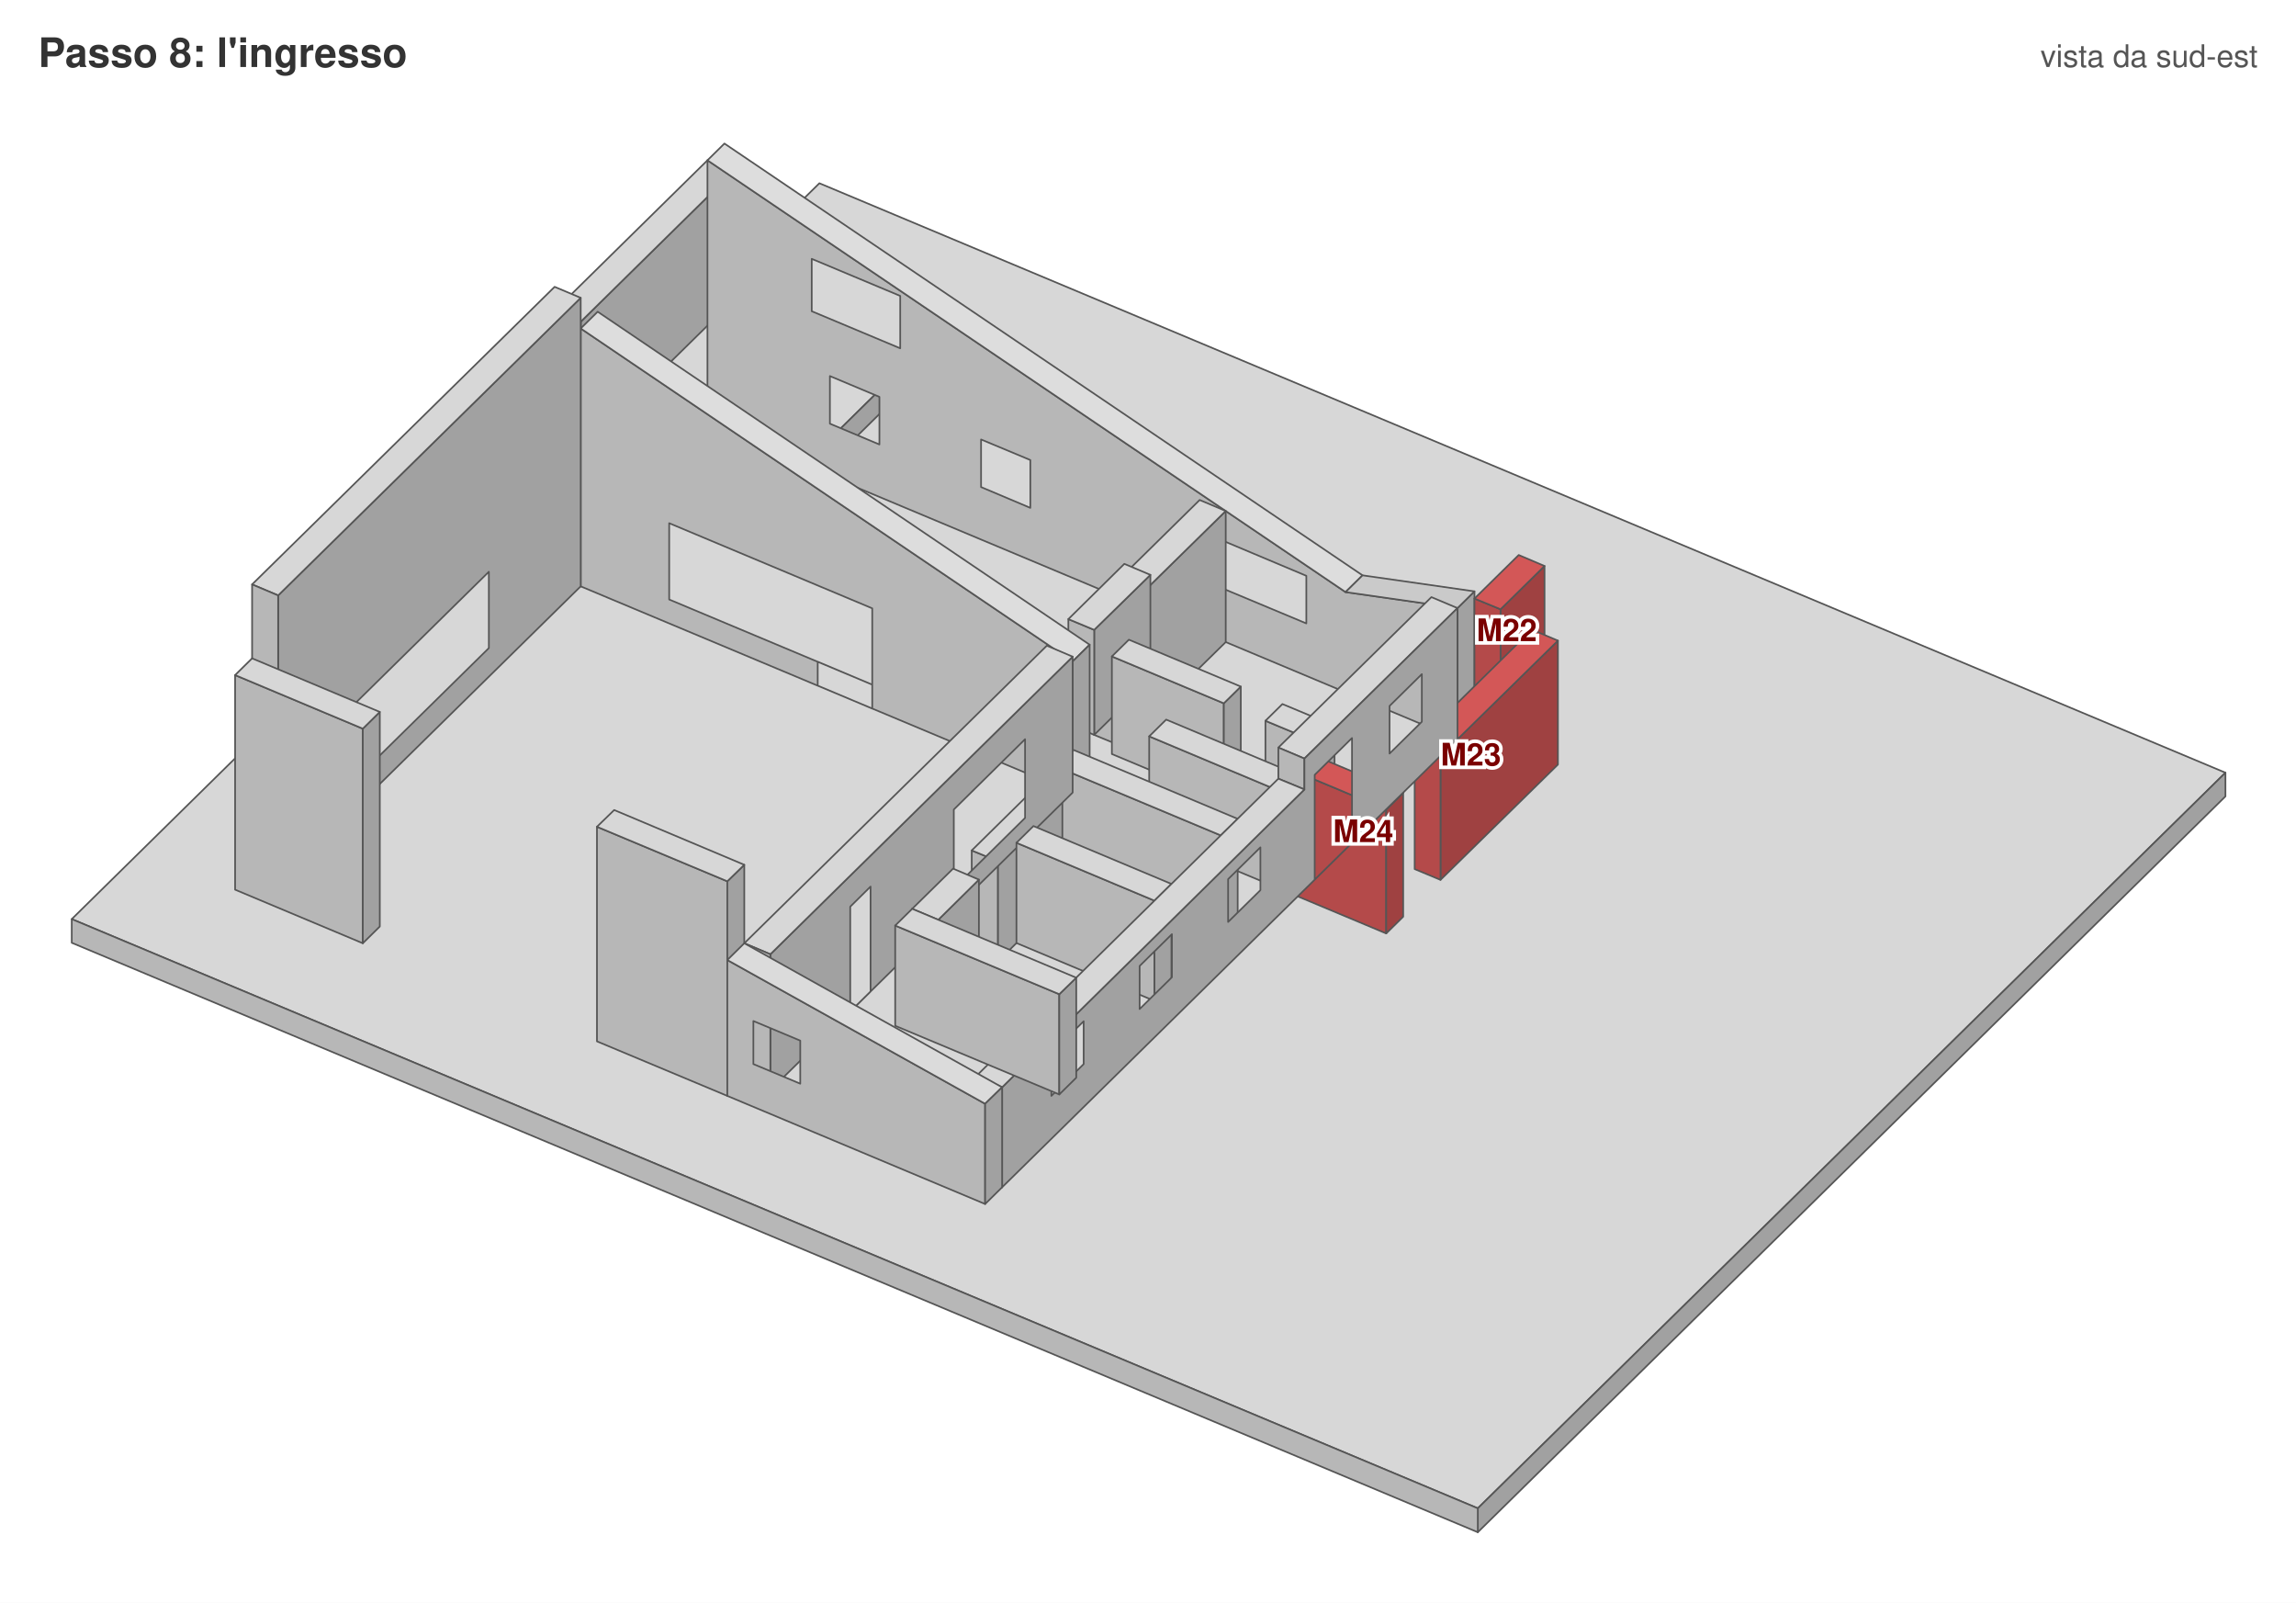
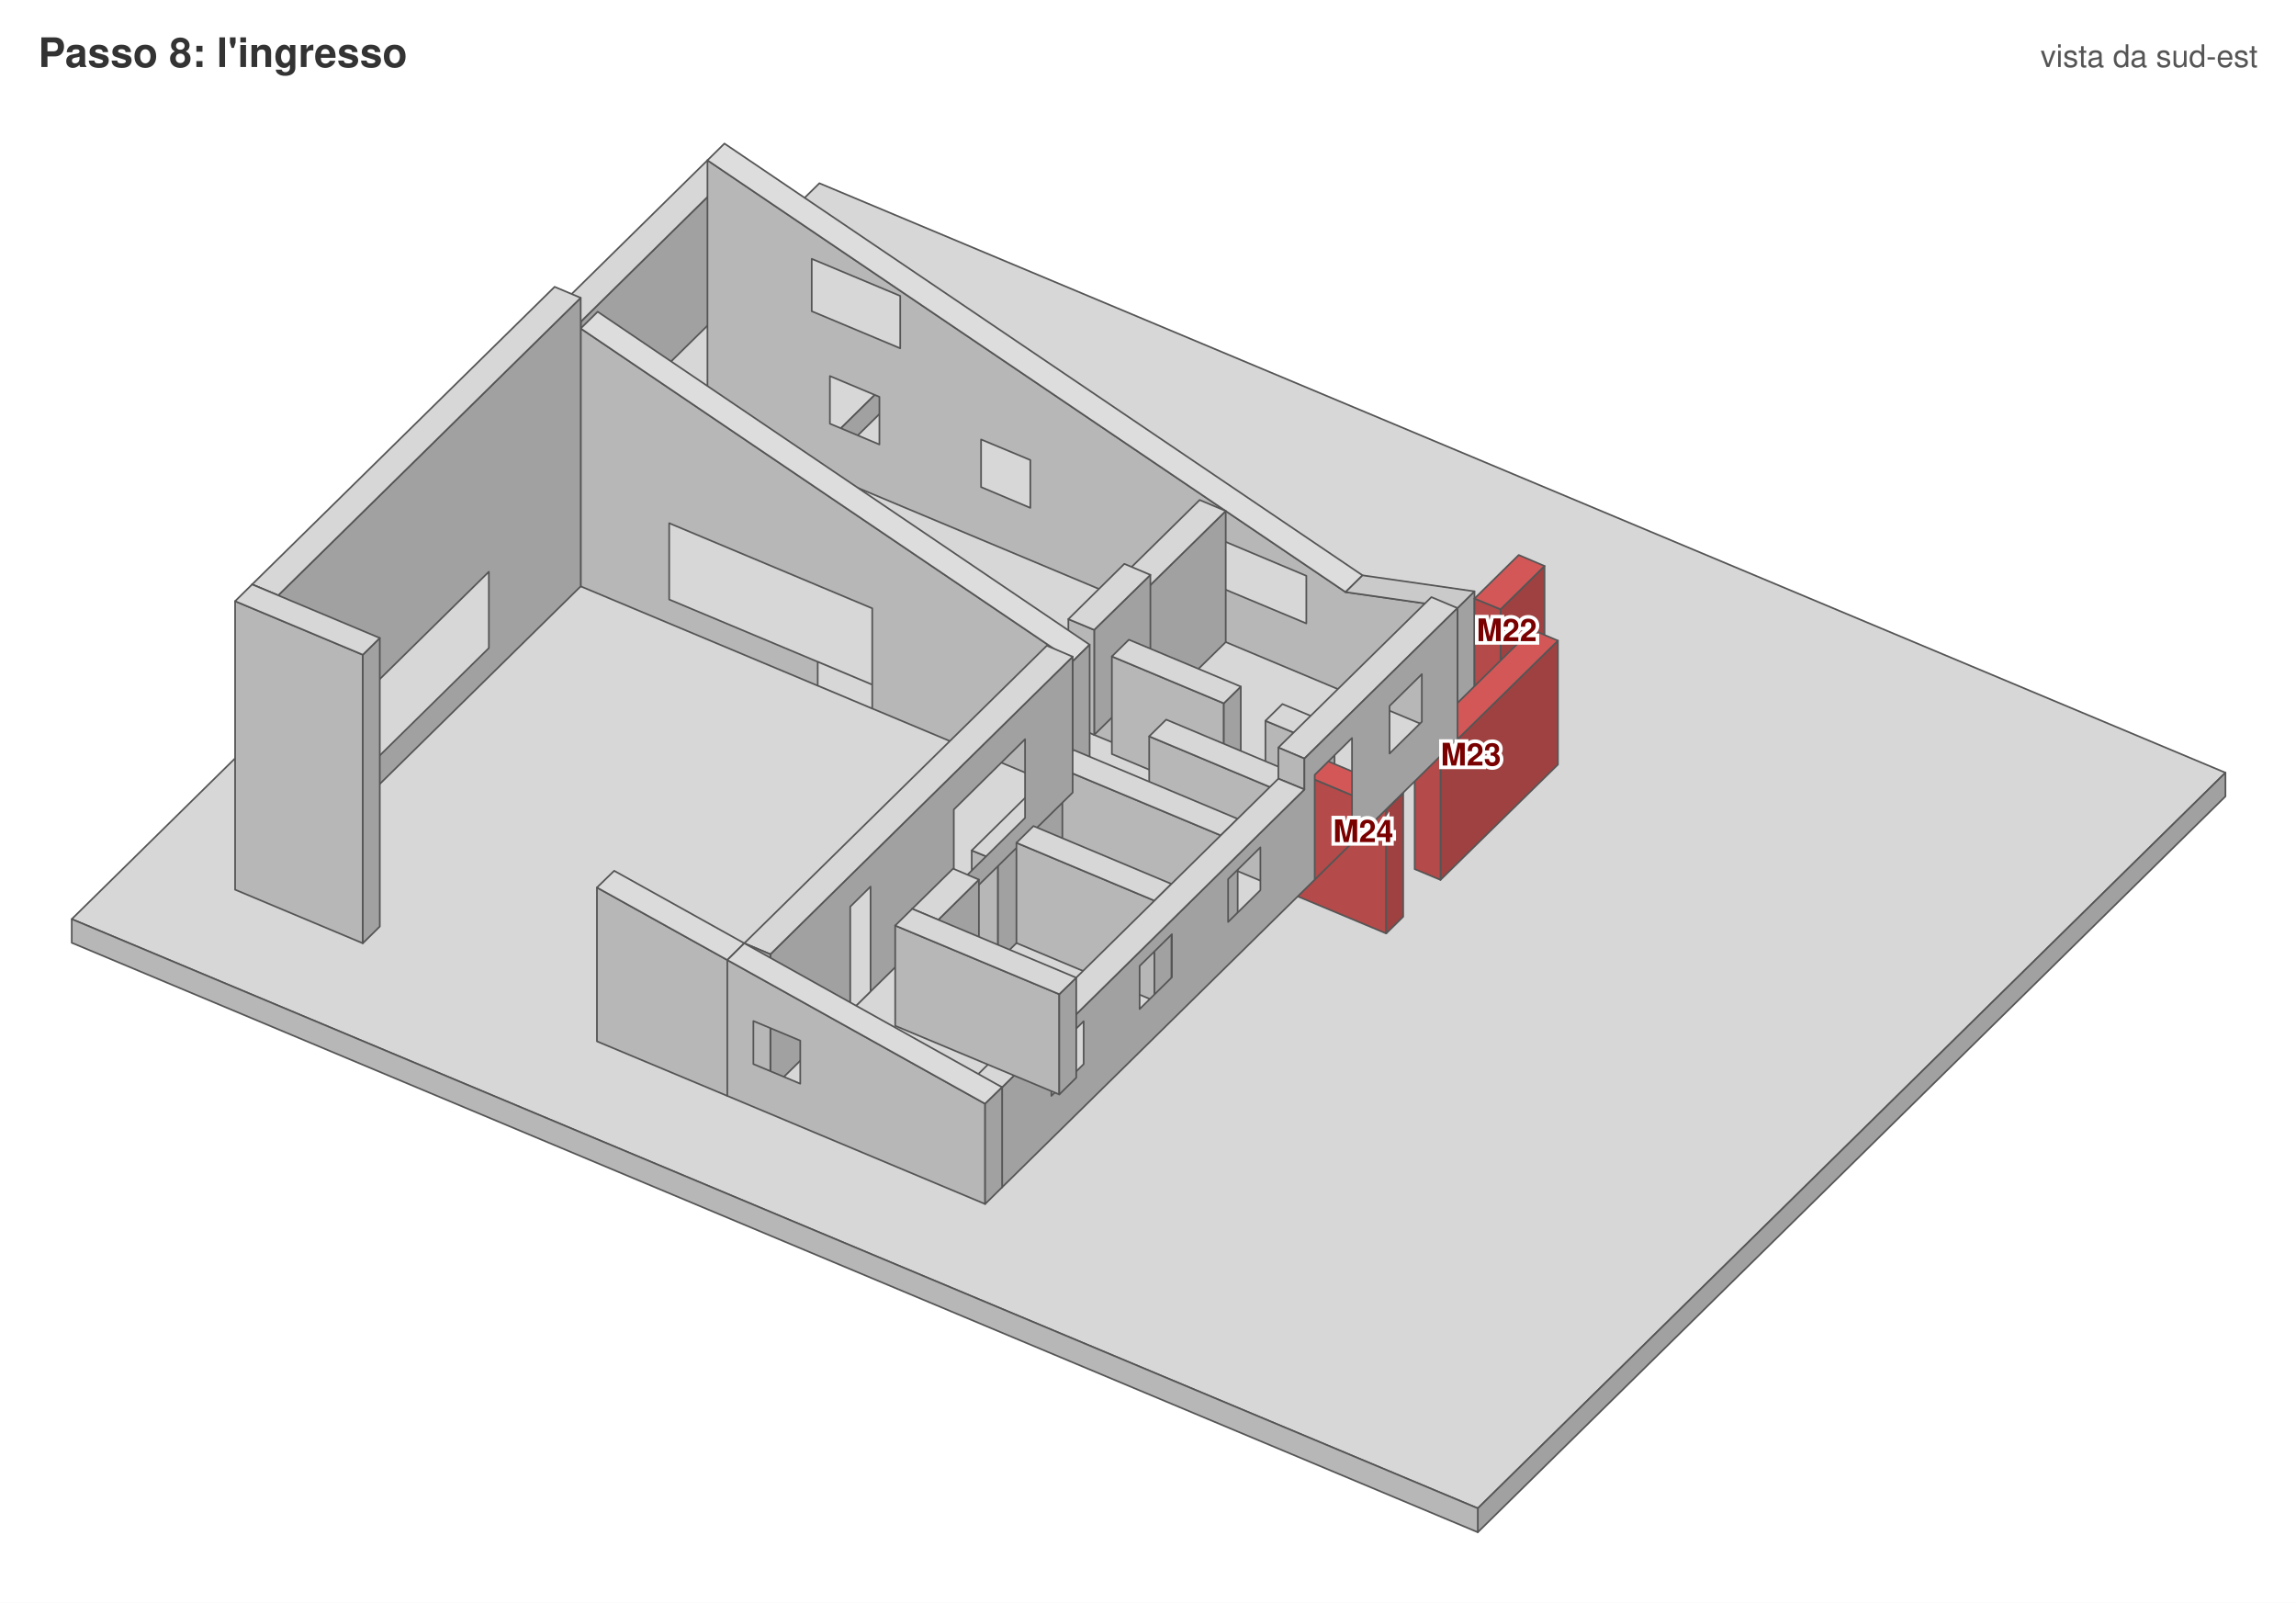
<svg xmlns="http://www.w3.org/2000/svg" viewBox="0 0 960 670" width="960" height="670">
  <rect width="100%" height="100%" fill="#ffffff" />
  <text x="16" y="28" font-family="Helvetica, Arial, sans-serif" font-size="17" font-weight="bold" fill="#333">Passo 8: l'ingresso</text>
  <path d="M 342.6 76.6 L 930.5 323.0 L 617.9 630.5 L 30.0 384.2 Z" fill="rgb(215,215,215)" fill-rule="evenodd" stroke="#555" stroke-width="0.7" stroke-linejoin="round" />
  <path d="M 930.5 332.9 L 617.9 640.5 L 617.9 630.5 L 930.5 323.0 Z" fill="rgb(161,161,161)" fill-rule="evenodd" stroke="#555" stroke-width="0.7" stroke-linejoin="round" />
  <path d="M 617.9 640.5 L 30.0 394.1 L 30.0 384.2 L 617.9 630.5 Z" fill="rgb(183,183,183)" fill-rule="evenodd" stroke="#555" stroke-width="0.7" stroke-linejoin="round" />
  <path d="M 306.7 182.2 L 242.8 245.1 L 242.8 134.5 L 306.7 71.6 Z M 303.2 163.8 L 276.9 189.6 L 276.9 169.7 L 303.2 143.8 Z" fill="rgb(161,161,161)" fill-rule="evenodd" stroke="#555" stroke-width="0.7" stroke-linejoin="round" />
  <path d="M 231.9 240.5 L 231.9 129.9 L 242.8 134.5 L 242.8 245.1 Z" fill="rgb(183,183,183)" fill-rule="evenodd" stroke="#555" stroke-width="0.7" stroke-linejoin="round" />
  <path d="M 231.9 129.9 L 295.8 67.0 L 306.7 71.6 L 242.8 134.5 Z" fill="rgb(215,215,215)" fill-rule="evenodd" stroke="#555" stroke-width="0.7" stroke-linejoin="round" />
  <path d="M 306.7 125.4 L 376.4 154.6 L 319.6 210.5 L 249.9 181.3 Z" fill="rgb(215,215,215)" fill-rule="evenodd" stroke="#555" stroke-width="0.7" stroke-linejoin="round" />
  <path d="M 376.4 164.5 L 319.6 220.5 L 319.6 210.5 L 376.4 154.6 Z" fill="rgb(161,161,161)" fill-rule="evenodd" stroke="#555" stroke-width="0.7" stroke-linejoin="round" />
  <path d="M 319.6 220.5 L 249.9 191.3 L 249.9 181.3 L 319.6 210.5 Z" fill="rgb(183,183,183)" fill-rule="evenodd" stroke="#555" stroke-width="0.7" stroke-linejoin="round" />
  <path d="M 295.8 177.6 L 609.4 309.0 L 609.4 254.2 L 562.6 247.5 L 295.8 67.0 Z M 347.0 177.1 L 367.7 185.8 L 367.7 165.9 L 347.0 157.2 Z M 410.2 203.6 L 430.8 212.3 L 430.8 192.3 L 410.2 183.7 Z M 510.3 245.6 L 546.2 260.6 L 546.2 240.7 L 510.3 225.6 Z M 339.4 130.1 L 376.4 145.6 L 376.4 123.7 L 339.4 108.2 Z" fill="rgb(183,183,183)" fill-rule="evenodd" stroke="#555" stroke-width="0.7" stroke-linejoin="round" />
  <path d="M 569.7 240.5 L 302.9 60.0 L 295.8 67.0 L 562.6 247.5 Z" fill="rgb(221,221,221)" fill-rule="evenodd" stroke="#555" stroke-width="0.7" stroke-linejoin="round" />
  <path d="M 616.5 302.0 L 616.5 247.2 L 609.4 254.2 L 609.4 309.0 Z" fill="rgb(161,161,161)" fill-rule="evenodd" stroke="#555" stroke-width="0.7" stroke-linejoin="round" />
  <path d="M 616.5 247.2 L 569.7 240.5 L 562.6 247.5 L 609.4 254.2 Z" fill="rgb(202,202,202)" fill-rule="evenodd" stroke="#555" stroke-width="0.7" stroke-linejoin="round" />
  <path d="M 512.5 268.4 L 468.4 311.7 L 468.4 256.9 L 512.5 213.6 Z" fill="rgb(161,161,161)" fill-rule="evenodd" stroke="#555" stroke-width="0.7" stroke-linejoin="round" />
  <path d="M 457.5 252.4 L 501.6 209.0 L 512.5 213.6 L 468.4 256.9 Z" fill="rgb(215,215,215)" fill-rule="evenodd" stroke="#555" stroke-width="0.7" stroke-linejoin="round" />
  <path d="M 457.5 307.2 L 457.5 252.4 L 468.4 256.9 L 468.4 311.7 Z" fill="rgb(183,183,183)" fill-rule="evenodd" stroke="#555" stroke-width="0.7" stroke-linejoin="round" />
  <path d="M 481.0 284.1 L 457.5 307.2 L 457.5 263.3 L 481.0 240.3 Z" fill="rgb(161,161,161)" fill-rule="evenodd" stroke="#555" stroke-width="0.7" stroke-linejoin="round" />
  <path d="M 446.7 302.6 L 446.7 258.8 L 457.5 263.3 L 457.5 307.2 Z" fill="rgb(183,183,183)" fill-rule="evenodd" stroke="#555" stroke-width="0.7" stroke-linejoin="round" />
  <path d="M 446.7 258.8 L 470.1 235.7 L 481.0 240.3 L 457.5 263.3 Z" fill="rgb(215,215,215)" fill-rule="evenodd" stroke="#555" stroke-width="0.7" stroke-linejoin="round" />
  <path d="M 645.8 288.4 L 627.4 306.6 L 627.4 254.7 L 645.8 236.6 Z" fill="rgb(159,65,65)" fill-rule="evenodd" stroke="#555" stroke-width="0.7" stroke-linejoin="round" />
  <path d="M 616.5 302.0 L 616.5 250.2 L 627.4 254.7 L 627.4 306.6 Z" fill="rgb(180,74,74)" fill-rule="evenodd" stroke="#555" stroke-width="0.7" stroke-linejoin="round" />
  <path d="M 616.5 250.2 L 635.0 232.0 L 645.8 236.6 L 627.4 254.7 Z" fill="rgb(211,87,87)" fill-rule="evenodd" stroke="#555" stroke-width="0.7" stroke-linejoin="round" />
  <path d="M 242.8 245.1 L 448.5 331.3 L 448.5 276.5 L 242.8 137.3 Z M 279.8 250.6 L 364.7 286.2 L 364.7 254.3 L 279.8 218.7 Z M 341.9 286.6 L 364.7 296.2 L 364.7 286.2 L 341.9 276.6 Z" fill="rgb(183,183,183)" fill-rule="evenodd" stroke="#555" stroke-width="0.7" stroke-linejoin="round" />
  <path d="M 455.6 269.5 L 249.9 130.3 L 242.8 137.3 L 448.5 276.5 Z" fill="rgb(221,221,221)" fill-rule="evenodd" stroke="#555" stroke-width="0.7" stroke-linejoin="round" />
  <path d="M 455.6 324.3 L 455.6 269.5 L 448.5 276.5 L 448.5 331.3 Z" fill="rgb(161,161,161)" fill-rule="evenodd" stroke="#555" stroke-width="0.7" stroke-linejoin="round" />
  <path d="M 464.9 315.2 L 511.7 334.8 L 511.7 294.0 L 464.9 274.4 Z" fill="rgb(183,183,183)" fill-rule="evenodd" stroke="#555" stroke-width="0.7" stroke-linejoin="round" />
  <path d="M 518.8 327.9 L 518.8 287.0 L 511.7 294.0 L 511.7 334.8 Z" fill="rgb(161,161,161)" fill-rule="evenodd" stroke="#555" stroke-width="0.7" stroke-linejoin="round" />
  <path d="M 518.8 287.0 L 472.0 267.4 L 464.9 274.4 L 511.7 294.0 Z" fill="rgb(215,215,215)" fill-rule="evenodd" stroke="#555" stroke-width="0.7" stroke-linejoin="round" />
  <path d="M 242.8 245.1 L 116.3 369.5 L 116.3 248.9 L 242.8 124.5 Z M 204.4 270.9 L 134.8 339.4 L 134.8 307.5 L 204.4 239.0 Z" fill="rgb(161,161,161)" fill-rule="evenodd" stroke="#555" stroke-width="0.7" stroke-linejoin="round" />
  <path d="M 105.4 244.3 L 231.9 119.9 L 242.8 124.5 L 116.3 248.9 Z" fill="rgb(215,215,215)" fill-rule="evenodd" stroke="#555" stroke-width="0.7" stroke-linejoin="round" />
  <path d="M 105.4 364.9 L 105.4 244.3 L 116.3 248.9 L 116.3 369.5 Z" fill="rgb(183,183,183)" fill-rule="evenodd" stroke="#555" stroke-width="0.7" stroke-linejoin="round" />
  <path d="M 529.1 342.1 L 550.9 351.3 L 550.9 310.4 L 529.1 301.3 Z" fill="rgb(183,183,183)" fill-rule="evenodd" stroke="#555" stroke-width="0.7" stroke-linejoin="round" />
  <path d="M 558.0 344.3 L 558.0 303.4 L 550.9 310.4 L 550.9 351.3 Z" fill="rgb(161,161,161)" fill-rule="evenodd" stroke="#555" stroke-width="0.7" stroke-linejoin="round" />
  <path d="M 558.0 303.4 L 536.2 294.3 L 529.1 301.3 L 550.9 310.4 Z" fill="rgb(215,215,215)" fill-rule="evenodd" stroke="#555" stroke-width="0.7" stroke-linejoin="round" />
  <path d="M 651.4 319.6 L 602.3 367.8 L 602.3 316.0 L 651.4 267.8 Z" fill="rgb(159,65,65)" fill-rule="evenodd" stroke="#555" stroke-width="0.7" stroke-linejoin="round" />
  <path d="M 591.5 311.5 L 640.5 263.2 L 651.4 267.8 L 602.3 316.0 Z" fill="rgb(211,87,87)" fill-rule="evenodd" stroke="#555" stroke-width="0.7" stroke-linejoin="round" />
  <path d="M 591.5 363.3 L 591.5 311.5 L 602.3 316.0 L 602.3 367.8 Z" fill="rgb(180,74,74)" fill-rule="evenodd" stroke="#555" stroke-width="0.7" stroke-linejoin="round" />
  <path d="M 480.5 348.7 L 531.7 370.1 L 531.7 329.3 L 480.5 307.8 Z" fill="rgb(183,183,183)" fill-rule="evenodd" stroke="#555" stroke-width="0.7" stroke-linejoin="round" />
  <path d="M 538.8 363.1 L 538.8 322.3 L 531.7 329.3 L 531.7 370.1 Z" fill="rgb(161,161,161)" fill-rule="evenodd" stroke="#555" stroke-width="0.7" stroke-linejoin="round" />
  <path d="M 538.8 322.3 L 487.6 300.8 L 480.5 307.8 L 531.7 329.3 Z" fill="rgb(215,215,215)" fill-rule="evenodd" stroke="#555" stroke-width="0.7" stroke-linejoin="round" />
  <path d="M 441.8 362.4 L 510.4 391.1 L 510.4 349.2 L 441.8 320.5 Z" fill="rgb(183,183,183)" fill-rule="evenodd" stroke="#555" stroke-width="0.7" stroke-linejoin="round" />
  <path d="M 517.5 384.1 L 517.5 342.3 L 510.4 349.2 L 510.4 391.1 Z" fill="rgb(161,161,161)" fill-rule="evenodd" stroke="#555" stroke-width="0.7" stroke-linejoin="round" />
  <path d="M 517.5 342.3 L 448.9 313.5 L 441.8 320.5 L 510.4 349.2 Z" fill="rgb(215,215,215)" fill-rule="evenodd" stroke="#555" stroke-width="0.7" stroke-linejoin="round" />
  <path d="M 542.6 374.7 L 579.6 390.2 L 579.6 338.4 L 542.6 322.9 Z" fill="rgb(180,74,74)" fill-rule="evenodd" stroke="#555" stroke-width="0.7" stroke-linejoin="round" />
  <path d="M 586.7 383.2 L 586.7 331.4 L 579.6 338.4 L 579.6 390.2 Z" fill="rgb(159,65,65)" fill-rule="evenodd" stroke="#555" stroke-width="0.7" stroke-linejoin="round" />
  <path d="M 586.7 331.4 L 549.7 315.9 L 542.6 322.9 L 579.6 338.4 Z" fill="rgb(211,87,87)" fill-rule="evenodd" stroke="#555" stroke-width="0.7" stroke-linejoin="round" />
  <path d="M 444.2 375.3 L 417.2 401.9 L 417.2 360.0 L 444.2 333.5 Z" fill="rgb(161,161,161)" fill-rule="evenodd" stroke="#555" stroke-width="0.7" stroke-linejoin="round" />
  <path d="M 406.3 397.3 L 406.3 355.5 L 417.2 360.0 L 417.2 401.9 Z" fill="rgb(183,183,183)" fill-rule="evenodd" stroke="#555" stroke-width="0.7" stroke-linejoin="round" />
  <path d="M 406.3 355.5 L 433.3 328.9 L 444.2 333.5 L 417.2 360.0 Z" fill="rgb(215,215,215)" fill-rule="evenodd" stroke="#555" stroke-width="0.7" stroke-linejoin="round" />
-   <path d="M 98.3 371.9 L 151.7 394.3 L 151.7 304.6 L 98.3 282.2 Z" fill="rgb(183,183,183)" fill-rule="evenodd" stroke="#555" stroke-width="0.7" stroke-linejoin="round" />
-   <path d="M 158.8 387.3 L 158.8 297.6 L 151.7 304.6 L 151.7 394.3 Z" fill="rgb(161,161,161)" fill-rule="evenodd" stroke="#555" stroke-width="0.7" stroke-linejoin="round" />
-   <path d="M 158.8 297.6 L 105.4 275.2 L 98.3 282.2 L 151.7 304.6 Z" fill="rgb(215,215,215)" fill-rule="evenodd" stroke="#555" stroke-width="0.7" stroke-linejoin="round" />
  <path d="M 448.5 331.3 L 322.1 455.7 L 322.1 398.9 L 448.5 274.5 Z M 428.6 341.9 L 398.8 371.3 L 398.8 338.4 L 428.6 309.0 Z M 364.0 414.5 L 355.5 422.9 L 355.5 379.0 L 364.0 370.6 Z" fill="rgb(161,161,161)" fill-rule="evenodd" stroke="#555" stroke-width="0.7" stroke-linejoin="round" />
  <path d="M 311.2 394.3 L 437.7 269.9 L 448.5 274.5 L 322.1 398.9 Z" fill="rgb(215,215,215)" fill-rule="evenodd" stroke="#555" stroke-width="0.7" stroke-linejoin="round" />
  <path d="M 311.2 451.2 L 311.2 394.3 L 322.1 398.9 L 322.1 455.7 Z" fill="rgb(183,183,183)" fill-rule="evenodd" stroke="#555" stroke-width="0.7" stroke-linejoin="round" />
  <path d="M 425.0 394.2 L 482.7 418.4 L 482.7 376.5 L 425.0 352.3 Z" fill="rgb(183,183,183)" fill-rule="evenodd" stroke="#555" stroke-width="0.7" stroke-linejoin="round" />
  <path d="M 489.8 411.4 L 489.8 369.5 L 482.7 376.5 L 482.7 418.4 Z" fill="rgb(161,161,161)" fill-rule="evenodd" stroke="#555" stroke-width="0.7" stroke-linejoin="round" />
  <path d="M 489.8 369.5 L 432.1 345.3 L 425.0 352.3 L 482.7 376.5 Z" fill="rgb(215,215,215)" fill-rule="evenodd" stroke="#555" stroke-width="0.7" stroke-linejoin="round" />
  <path d="M 534.5 312.5 L 598.5 249.6 L 609.4 254.2 L 545.4 317.1 Z" fill="rgb(215,215,215)" fill-rule="evenodd" stroke="#555" stroke-width="0.7" stroke-linejoin="round" />
  <path d="M 534.5 325.5 L 534.5 312.5 L 545.4 317.1 L 545.4 330.0 Z" fill="rgb(183,183,183)" fill-rule="evenodd" stroke="#555" stroke-width="0.7" stroke-linejoin="round" />
  <path d="M 609.4 309.0 L 419.0 496.3 L 419.0 454.5 L 545.4 330.0 L 545.4 317.1 L 609.4 254.2 Z M 594.5 301.7 L 581.0 315.0 L 581.0 295.1 L 594.5 281.8 Z M 565.3 352.3 L 549.7 367.7 L 549.7 323.9 L 565.3 308.5 Z M 527.0 372.1 L 513.5 385.4 L 513.5 367.5 L 527.0 354.2 Z M 490.0 408.5 L 476.5 421.8 L 476.5 403.8 L 490.0 390.5 Z M 453.1 444.8 L 439.6 458.1 L 439.6 440.2 L 453.1 426.9 Z" fill="rgb(161,161,161)" fill-rule="evenodd" stroke="#555" stroke-width="0.7" stroke-linejoin="round" />
  <path d="M 408.1 449.9 L 534.5 325.5 L 545.4 330.0 L 419.0 454.5 Z" fill="rgb(215,215,215)" fill-rule="evenodd" stroke="#555" stroke-width="0.7" stroke-linejoin="round" />
  <path d="M 408.1 491.8 L 408.1 449.9 L 419.0 454.5 L 419.0 496.3 Z" fill="rgb(183,183,183)" fill-rule="evenodd" stroke="#555" stroke-width="0.7" stroke-linejoin="round" />
+   <path d="M 98.3 371.9 L 151.7 394.3 L 151.7 273.7 L 98.3 251.3 Z" fill="rgb(183,183,183)" fill-rule="evenodd" stroke="#555" stroke-width="0.7" stroke-linejoin="round" />
+   <path d="M 158.8 387.3 L 158.8 266.7 L 151.7 273.7 L 151.7 394.3 Z" fill="rgb(161,161,161)" fill-rule="evenodd" stroke="#555" stroke-width="0.7" stroke-linejoin="round" />
+   <path d="M 158.8 266.7 L 105.4 244.3 L 98.3 251.3 L 151.7 273.7 Z" fill="rgb(215,215,215)" fill-rule="evenodd" stroke="#555" stroke-width="0.7" stroke-linejoin="round" />
  <path d="M 409.3 409.6 L 392.3 426.3 L 392.3 384.5 L 409.3 367.7 Z" fill="rgb(161,161,161)" fill-rule="evenodd" stroke="#555" stroke-width="0.7" stroke-linejoin="round" />
  <path d="M 381.4 421.8 L 381.4 379.9 L 392.3 384.5 L 392.3 426.3 Z" fill="rgb(183,183,183)" fill-rule="evenodd" stroke="#555" stroke-width="0.7" stroke-linejoin="round" />
  <path d="M 381.4 379.9 L 398.5 363.1 L 409.3 367.7 L 392.3 384.5 Z" fill="rgb(215,215,215)" fill-rule="evenodd" stroke="#555" stroke-width="0.7" stroke-linejoin="round" />
  <path d="M 374.3 428.8 L 442.9 457.5 L 442.9 415.6 L 374.3 386.9 Z" fill="rgb(183,183,183)" fill-rule="evenodd" stroke="#555" stroke-width="0.7" stroke-linejoin="round" />
  <path d="M 450.0 450.5 L 450.0 408.7 L 442.9 415.6 L 442.9 457.5 Z" fill="rgb(161,161,161)" fill-rule="evenodd" stroke="#555" stroke-width="0.7" stroke-linejoin="round" />
  <path d="M 450.0 408.7 L 381.4 379.9 L 374.3 386.9 L 442.9 415.6 Z" fill="rgb(215,215,215)" fill-rule="evenodd" stroke="#555" stroke-width="0.7" stroke-linejoin="round" />
-   <path d="M 249.6 435.3 L 304.1 458.1 L 304.1 368.4 L 249.6 345.6 Z" fill="rgb(183,183,183)" fill-rule="evenodd" stroke="#555" stroke-width="0.7" stroke-linejoin="round" />
-   <path d="M 311.2 451.2 L 311.2 361.5 L 304.1 368.4 L 304.1 458.1 Z" fill="rgb(161,161,161)" fill-rule="evenodd" stroke="#555" stroke-width="0.7" stroke-linejoin="round" />
-   <path d="M 311.2 361.5 L 256.8 338.6 L 249.6 345.6 L 304.1 368.4 Z" fill="rgb(215,215,215)" fill-rule="evenodd" stroke="#555" stroke-width="0.7" stroke-linejoin="round" />
+   <path d="M 249.6 435.3 L 304.1 458.1 L 304.1 401.3 L 249.6 371.0 Z" fill="rgb(183,183,183)" fill-rule="evenodd" stroke="#555" stroke-width="0.7" stroke-linejoin="round" />
+   <path d="M 311.2 451.2 L 311.2 394.3 L 304.1 401.3 L 304.1 458.1 Z" fill="rgb(161,161,161)" fill-rule="evenodd" stroke="#555" stroke-width="0.7" stroke-linejoin="round" />
+   <path d="M 311.2 394.3 L 256.8 364.0 L 249.6 371.0 L 304.1 401.3 Z" fill="rgb(219,219,219)" fill-rule="evenodd" stroke="#555" stroke-width="0.7" stroke-linejoin="round" />
  <path d="M 304.1 458.1 L 411.9 503.3 L 411.9 461.4 L 304.1 401.3 Z M 315.0 444.8 L 334.6 453.0 L 334.6 435.0 L 315.0 426.8 Z" fill="rgb(183,183,183)" fill-rule="evenodd" stroke="#555" stroke-width="0.7" stroke-linejoin="round" />
  <path d="M 419.0 454.5 L 311.2 394.3 L 304.1 401.3 L 411.9 461.4 Z" fill="rgb(219,219,219)" fill-rule="evenodd" stroke="#555" stroke-width="0.7" stroke-linejoin="round" />
  <path d="M 419.0 496.3 L 419.0 454.5 L 411.9 461.4 L 411.9 503.3 Z" fill="rgb(161,161,161)" fill-rule="evenodd" stroke="#555" stroke-width="0.7" stroke-linejoin="round" />
  <text x="630" y="268" font-family="Helvetica, Arial, sans-serif" font-size="13" font-weight="bold" fill="#7a0000" text-anchor="middle" stroke="#fff" stroke-width="3" paint-order="stroke">M22</text>
  <text x="615" y="320" font-family="Helvetica, Arial, sans-serif" font-size="13" font-weight="bold" fill="#7a0000" text-anchor="middle" stroke="#fff" stroke-width="3" paint-order="stroke">M23</text>
  <text x="570" y="352" font-family="Helvetica, Arial, sans-serif" font-size="13" font-weight="bold" fill="#7a0000" text-anchor="middle" stroke="#fff" stroke-width="3" paint-order="stroke">M24</text>
  <text x="944" y="28" font-family="Helvetica, Arial, sans-serif" font-size="13" fill="#555" text-anchor="end">vista da sud-est</text>
</svg>
